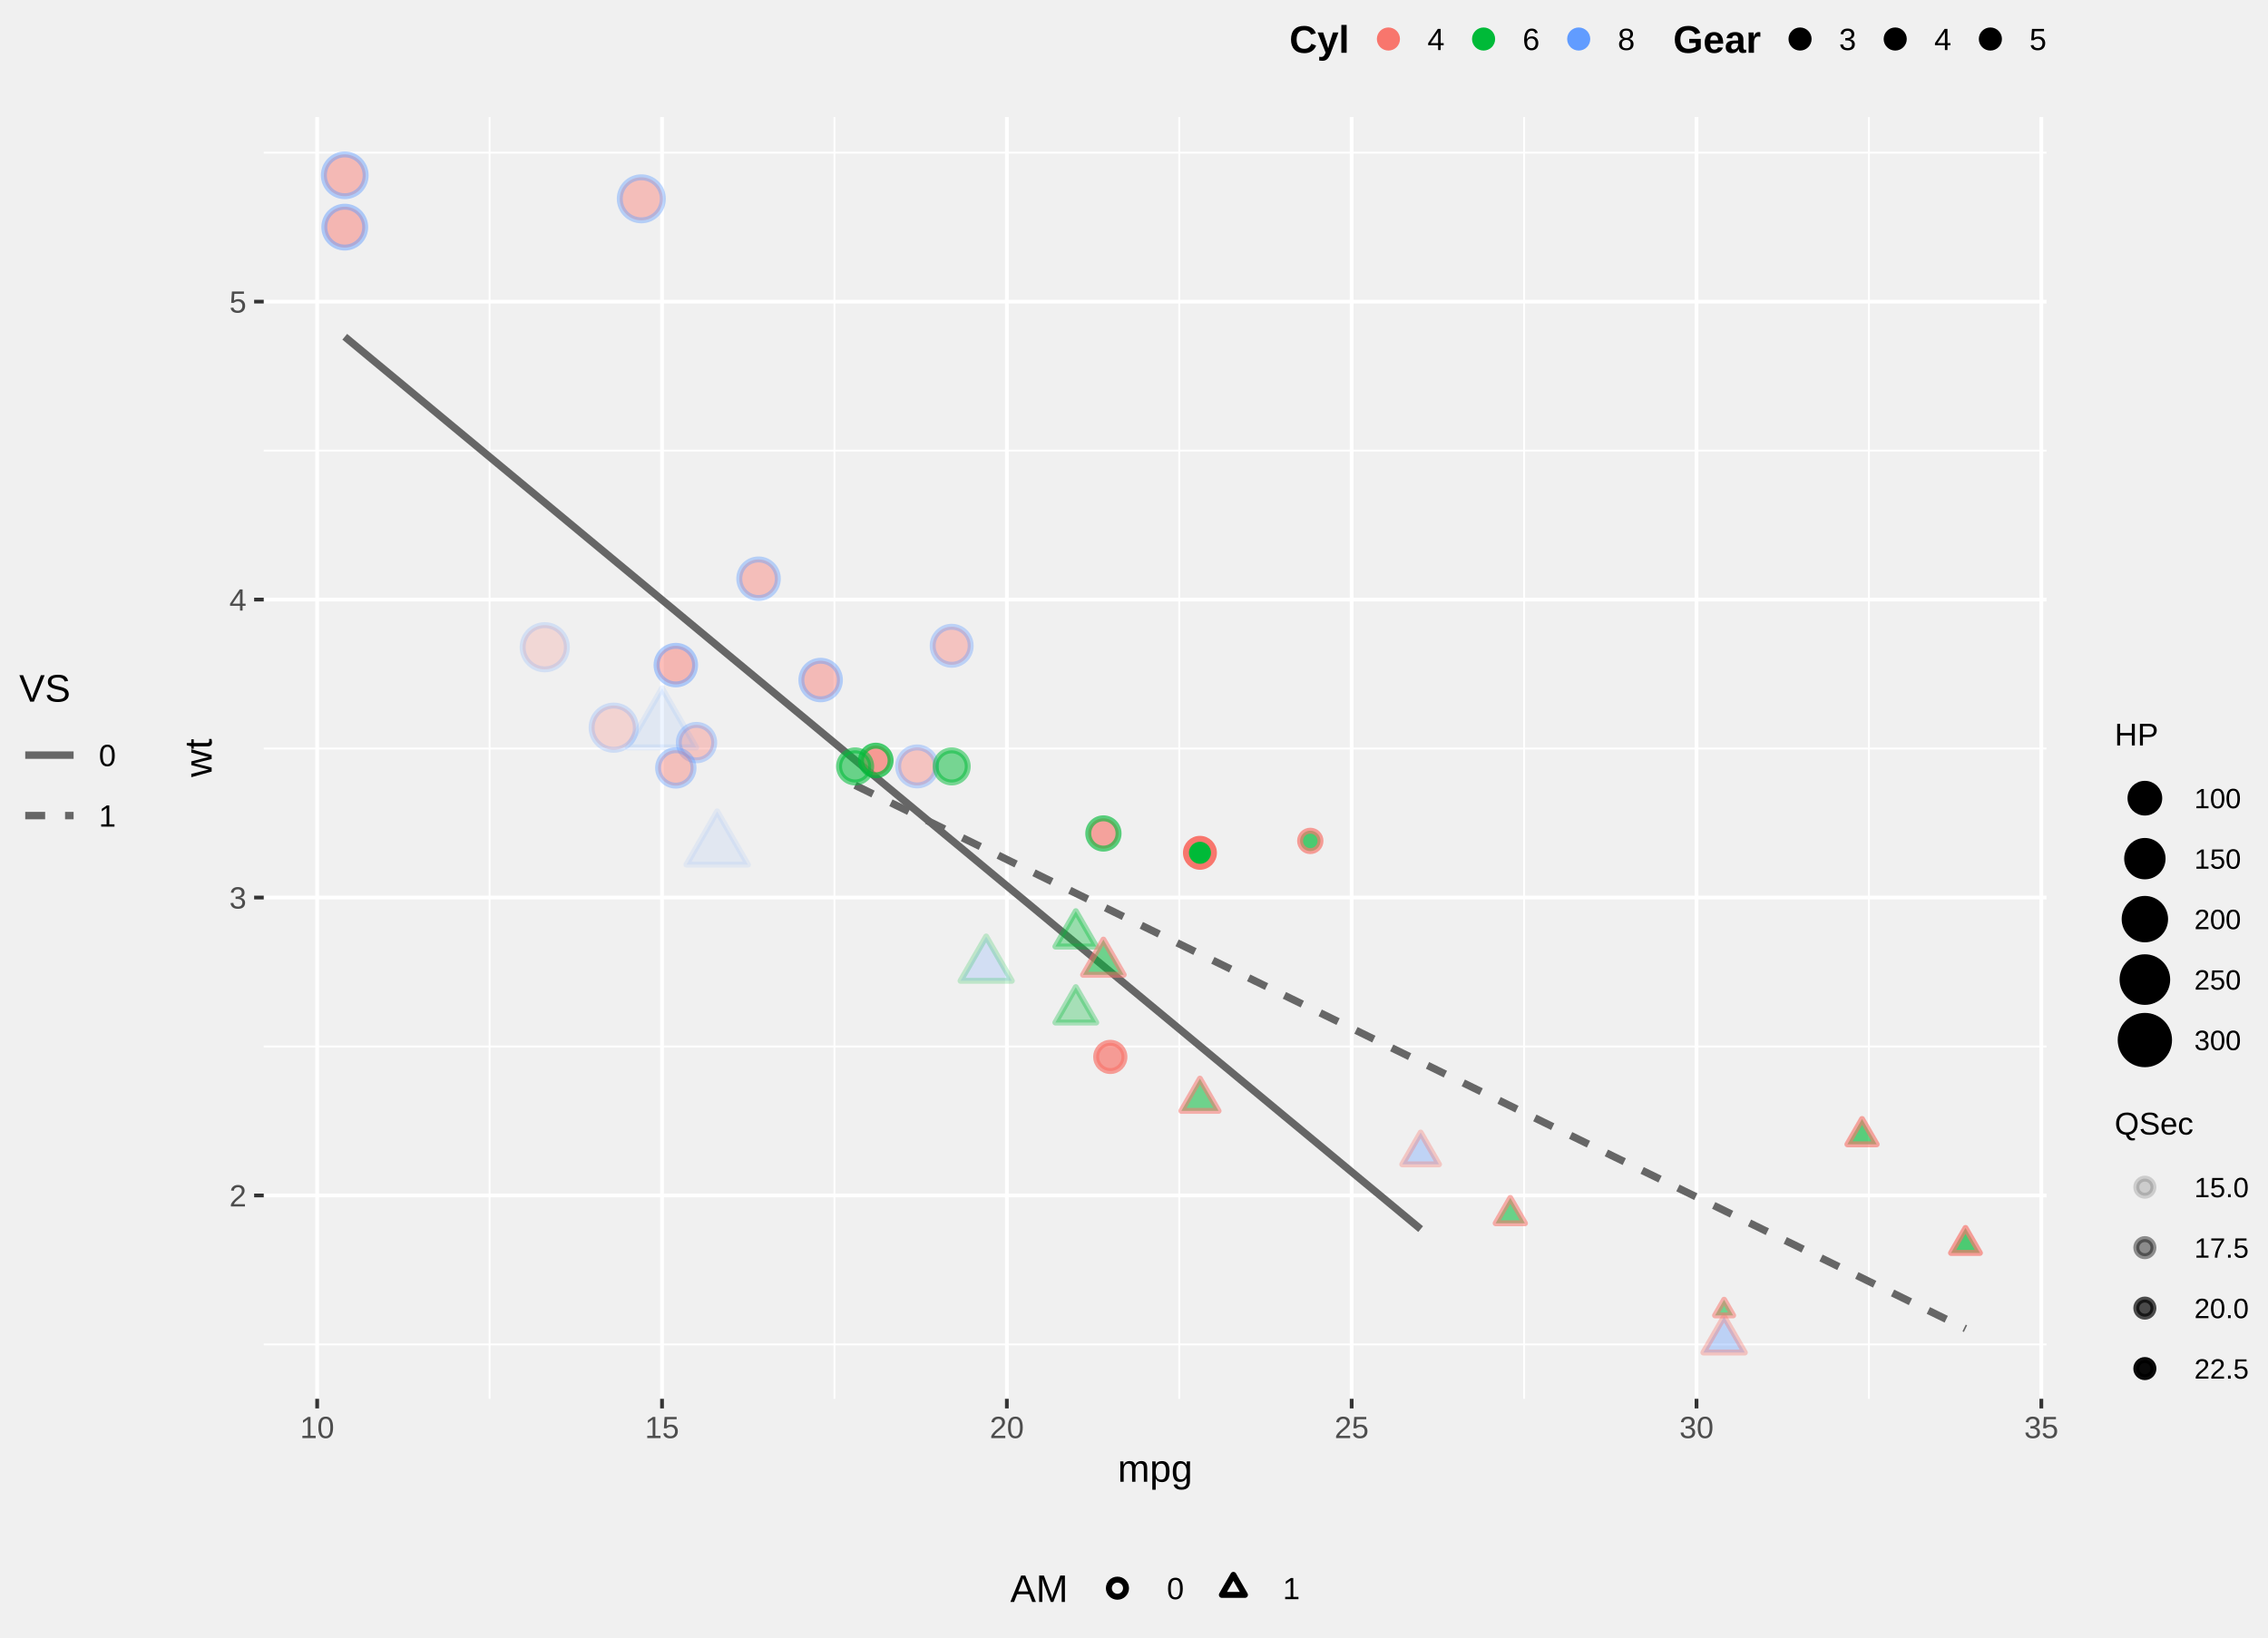
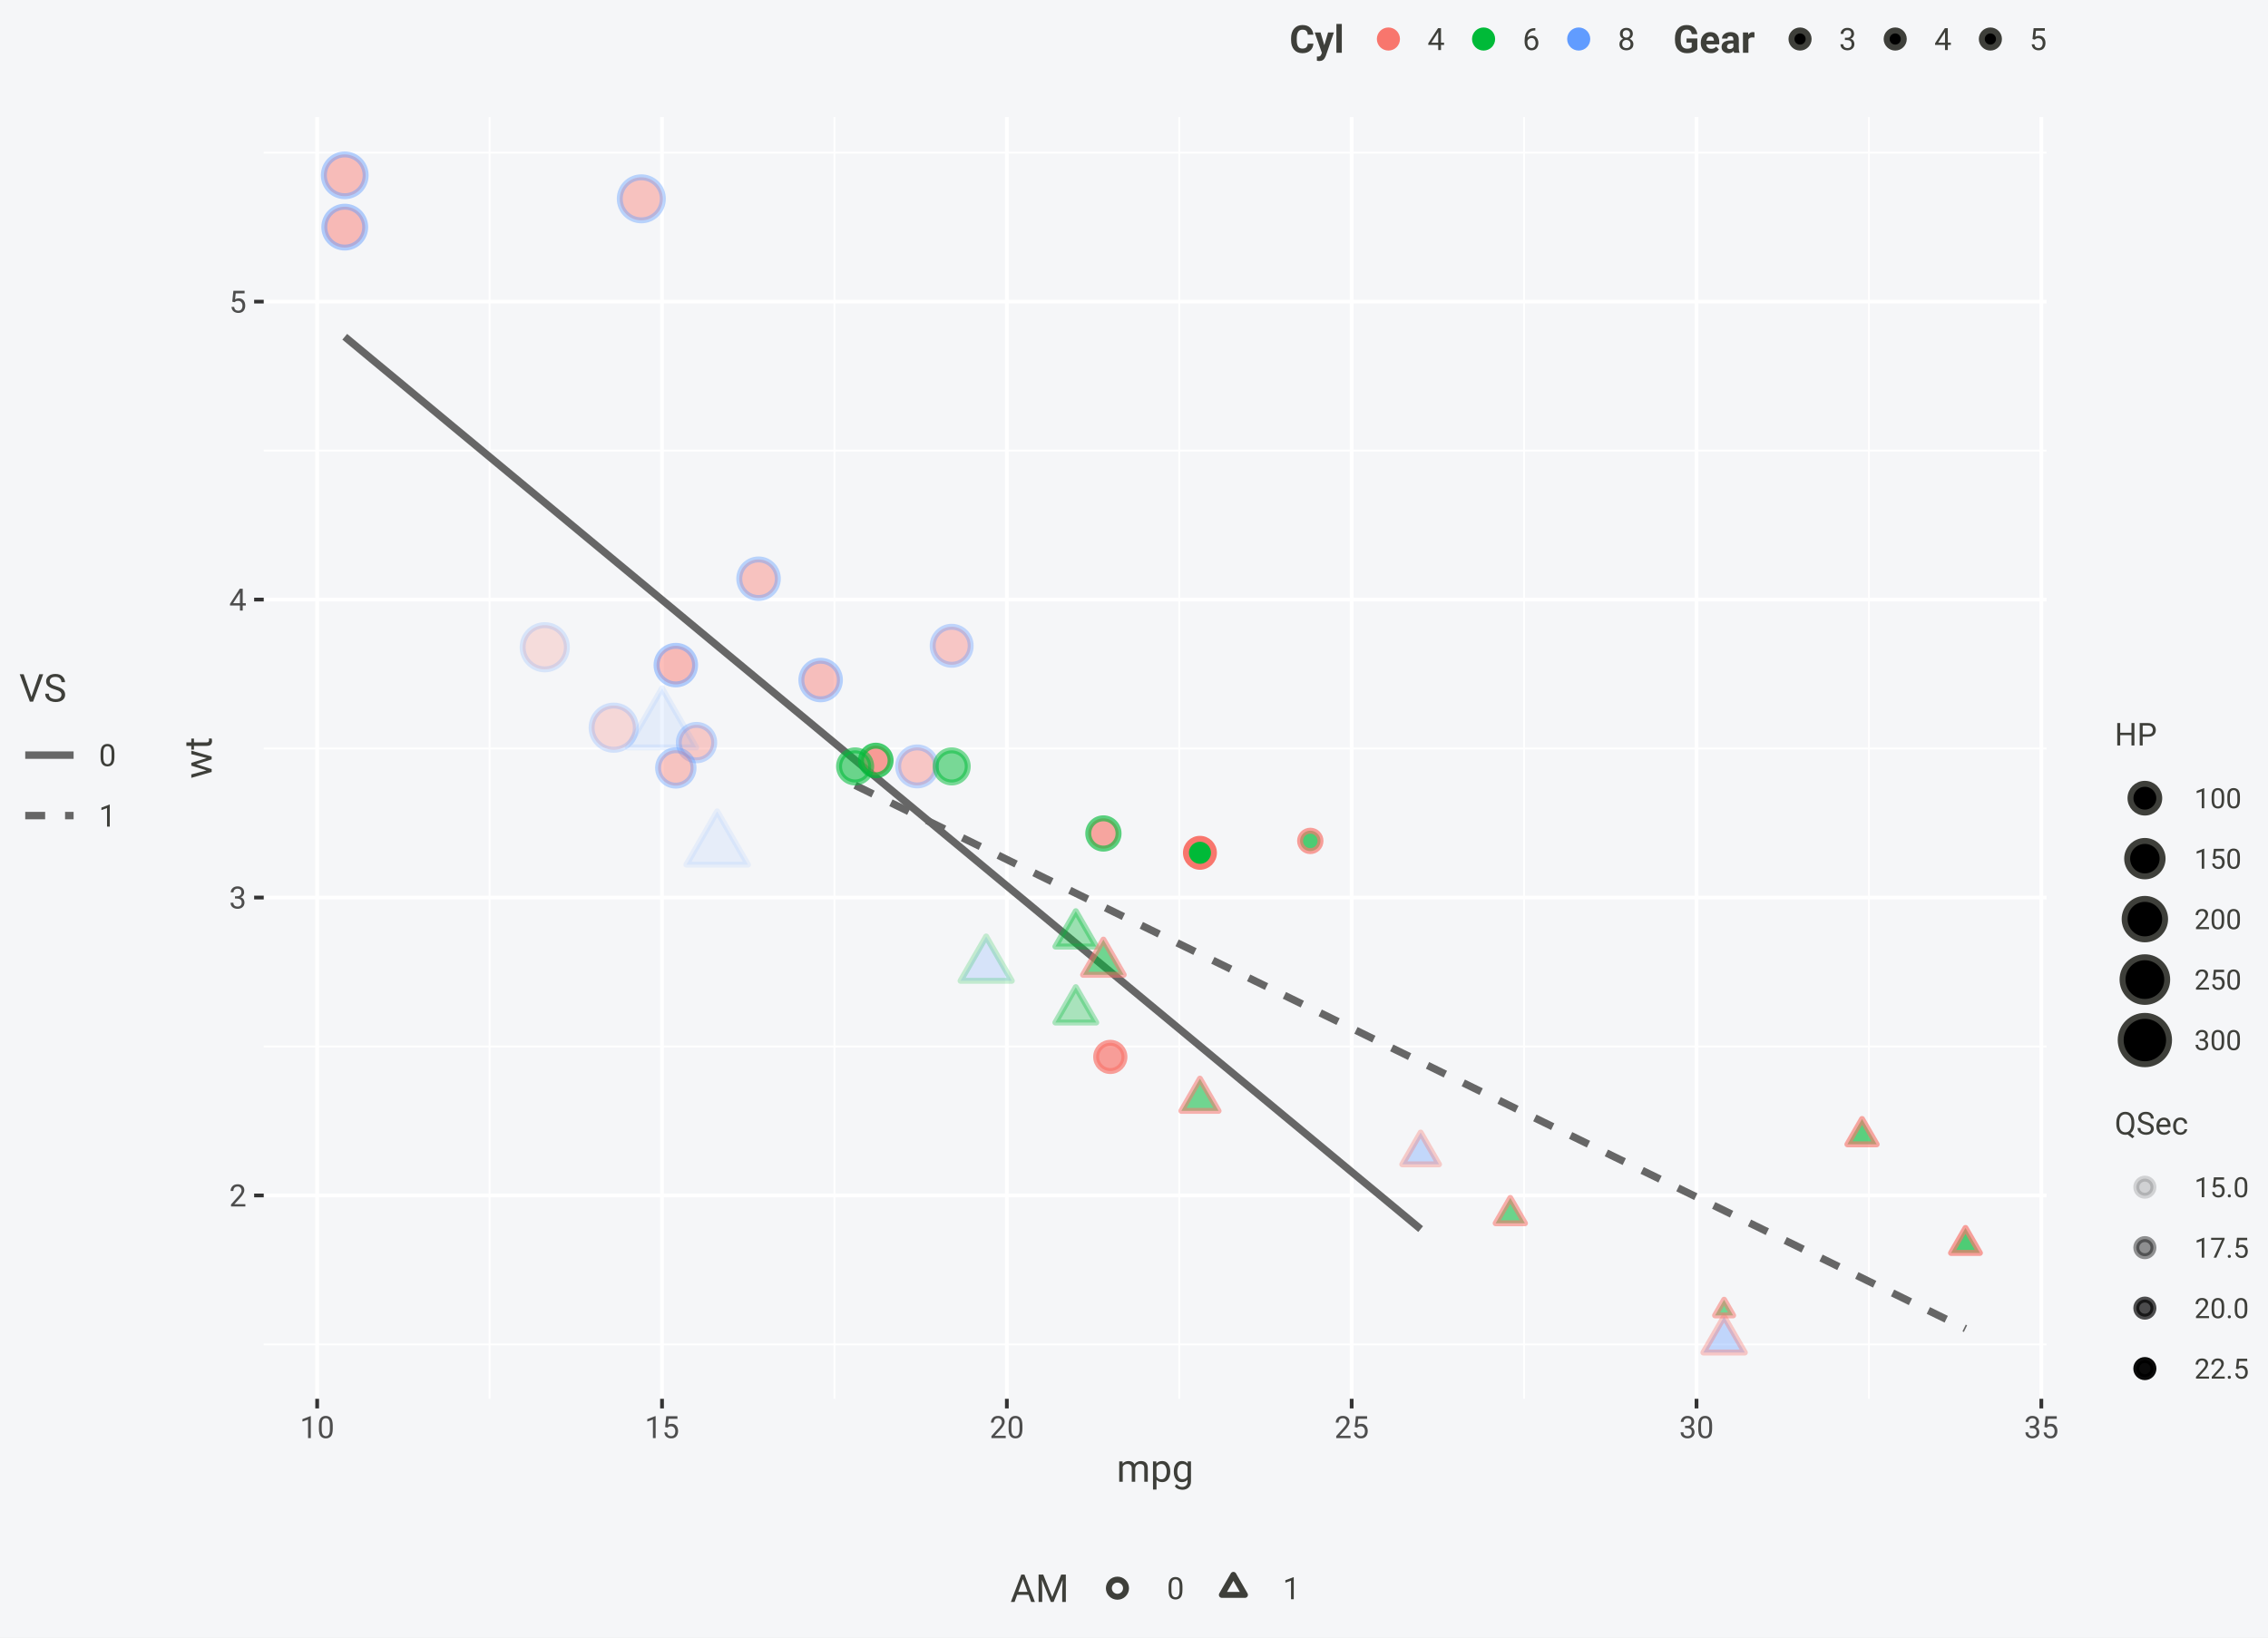
<svg xmlns="http://www.w3.org/2000/svg" width="648.00pt" height="468.00pt" viewBox="0 0 648.00 468.00">
  <g class="svglite">
    <defs>
      <style type="text/css">
-     .svglite line, .svglite polyline, .svglite polygon, .svglite path, .svglite rect, .svglite circle {
+     /* theme-aware-processed */
+     .svglite line, .svglite polyline, .svglite polygon, .svglite path, .svglite circle {
      fill: none;
-       stroke: #000000;
+       stroke: #3E3F3A;
+       stroke-linecap: round;
+       stroke-linejoin: round;
+       stroke-miterlimit: 10.00;
+     }
+     .svglite &gt; g &gt; rect {
+       fill: none;
+       stroke: #3E3F3A;
      stroke-linecap: round;
      stroke-linejoin: round;
      stroke-miterlimit: 10.00;
    }
    .svglite text {
      white-space: pre;
+       fill: #3E3F3A;
    }
    .svglite g.glyphgroup path {
      fill: inherit;
      stroke: none;
    }
  </style>
    </defs>
-     <rect width="100%" height="100%" style="stroke: none; fill: none;" />
+     <rect class="svg-bg" width="100%" height="100%" style="stroke: none; fill: #F5F6F8;" />
    <defs>
      <clipPath id="cpMC4wMHw2NDguMDB8MC4wMHw0NjguMDA=">
        <rect x="0.00" y="0.00" width="648.00" height="468.00" />
      </clipPath>
    </defs>
    <g clip-path="url(#cpMC4wMHw2NDguMDB8MC4wMHw0NjguMDA=)">
      <rect x="0.00" y="-0" width="648.00" height="468.00" style="stroke-width: 1.07; stroke: none;" />
    </g>
    <defs>
      <clipPath id="cpNzUuMzV8NTg0LjcyfDMzLjQ1fDM5OS43Ng==">
        <rect x="75.35" y="33.45" width="509.37" height="366.31" />
      </clipPath>
    </defs>
    <g clip-path="url(#cpNzUuMzV8NTg0LjcyfDMzLjQ1fDM5OS43Ng==)">
      <rect x="75.35" y="33.45" width="509.37" height="366.31" style="stroke-width: 1.07; stroke: none;" />
      <polyline points="75.35,384.22 584.72,384.22 " style="stroke-width: 0.53; stroke: #FFFFFF; stroke-linecap: butt;" />
      <polyline points="75.35,299.07 584.72,299.07 " style="stroke-width: 0.53; stroke: #FFFFFF; stroke-linecap: butt;" />
      <polyline points="75.35,213.92 584.72,213.92 " style="stroke-width: 0.53; stroke: #FFFFFF; stroke-linecap: butt;" />
      <polyline points="75.35,128.77 584.72,128.77 " style="stroke-width: 0.53; stroke: #FFFFFF; stroke-linecap: butt;" />
      <polyline points="75.35,43.63 584.72,43.63 " style="stroke-width: 0.53; stroke: #FFFFFF; stroke-linecap: butt;" />
      <polyline points="139.88,399.76 139.88,33.45 " style="stroke-width: 0.53; stroke: #FFFFFF; stroke-linecap: butt;" />
      <polyline points="238.41,399.76 238.41,33.45 " style="stroke-width: 0.53; stroke: #FFFFFF; stroke-linecap: butt;" />
      <polyline points="336.93,399.76 336.93,33.45 " style="stroke-width: 0.53; stroke: #FFFFFF; stroke-linecap: butt;" />
      <polyline points="435.46,399.76 435.46,33.45 " style="stroke-width: 0.53; stroke: #FFFFFF; stroke-linecap: butt;" />
      <polyline points="533.98,399.76 533.98,33.45 " style="stroke-width: 0.53; stroke: #FFFFFF; stroke-linecap: butt;" />
      <polyline points="75.35,341.64 584.72,341.64 " style="stroke-width: 1.07; stroke: #FFFFFF; stroke-linecap: butt;" />
      <polyline points="75.35,256.50 584.72,256.50 " style="stroke-width: 1.07; stroke: #FFFFFF; stroke-linecap: butt;" />
      <polyline points="75.35,171.35 584.72,171.35 " style="stroke-width: 1.07; stroke: #FFFFFF; stroke-linecap: butt;" />
      <polyline points="75.35,86.20 584.72,86.20 " style="stroke-width: 1.07; stroke: #FFFFFF; stroke-linecap: butt;" />
      <polyline points="90.62,399.76 90.62,33.45 " style="stroke-width: 1.07; stroke: #FFFFFF; stroke-linecap: butt;" />
      <polyline points="189.15,399.76 189.15,33.45 " style="stroke-width: 1.07; stroke: #FFFFFF; stroke-linecap: butt;" />
      <polyline points="287.67,399.76 287.67,33.45 " style="stroke-width: 1.07; stroke: #FFFFFF; stroke-linecap: butt;" />
      <polyline points="386.19,399.76 386.19,33.45 " style="stroke-width: 1.07; stroke: #FFFFFF; stroke-linecap: butt;" />
      <polyline points="484.72,399.76 484.72,33.45 " style="stroke-width: 1.07; stroke: #FFFFFF; stroke-linecap: butt;" />
      <polyline points="583.24,399.76 583.24,33.45 " style="stroke-width: 1.07; stroke: #FFFFFF; stroke-linecap: butt;" />
      <polyline points="98.50,96.24 102.39,99.47 106.28,102.70 110.18,105.93 114.07,109.15 117.96,112.38 121.85,115.61 125.74,118.84 129.63,122.07 133.52,125.29 137.41,128.52 141.30,131.75 145.20,134.98 149.09,138.21 152.98,141.43 156.87,144.66 160.76,147.89 164.65,151.12 168.54,154.35 172.43,157.57 176.32,160.80 180.22,164.03 184.11,167.26 188.00,170.49 191.89,173.71 195.78,176.94 199.67,180.17 203.56,183.40 207.45,186.63 211.34,189.85 215.24,193.08 219.13,196.31 223.02,199.54 226.91,202.77 230.80,205.99 234.69,209.22 238.58,212.45 242.47,215.68 246.36,218.91 250.26,222.14 254.15,225.36 258.04,228.59 261.93,231.82 265.82,235.05 269.71,238.28 273.60,241.50 277.49,244.73 281.38,247.96 285.27,251.19 289.17,254.42 293.06,257.64 296.95,260.87 300.84,264.10 304.73,267.33 308.62,270.56 312.51,273.78 316.40,277.01 320.29,280.24 324.19,283.47 328.08,286.70 331.97,289.92 335.86,293.15 339.75,296.38 343.64,299.61 347.53,302.84 351.42,306.06 355.31,309.29 359.21,312.52 363.10,315.75 366.99,318.98 370.88,322.20 374.77,325.43 378.66,328.66 382.55,331.89 386.44,335.12 390.33,338.34 394.23,341.57 398.12,344.80 402.01,348.03 405.90,351.26 " style="stroke-width: 2.13; stroke: #666666; stroke-linecap: butt;" />
      <polyline points="244.32,224.42 248.33,226.38 252.35,228.35 256.37,230.31 260.38,232.28 264.40,234.25 268.41,236.21 272.43,238.18 276.45,240.14 280.46,242.11 284.48,244.07 288.49,246.04 292.51,248.01 296.52,249.97 300.54,251.94 304.56,253.90 308.57,255.87 312.59,257.83 316.60,259.80 320.62,261.77 324.63,263.73 328.65,265.70 332.67,267.66 336.68,269.63 340.70,271.59 344.71,273.56 348.73,275.53 352.75,277.49 356.76,279.46 360.78,281.42 364.79,283.39 368.81,285.36 372.82,287.32 376.84,289.29 380.86,291.25 384.87,293.22 388.89,295.18 392.90,297.15 396.92,299.12 400.93,301.08 404.95,303.05 408.97,305.01 412.98,306.98 417.00,308.94 421.01,310.91 425.03,312.88 429.05,314.84 433.06,316.81 437.08,318.77 441.09,320.74 445.11,322.70 449.12,324.67 453.14,326.64 457.16,328.60 461.17,330.57 465.19,332.53 469.20,334.50 473.22,336.46 477.24,338.43 481.25,340.40 485.27,342.36 489.28,344.33 493.30,346.29 497.31,348.26 501.33,350.22 505.35,352.19 509.36,354.16 513.38,356.12 517.39,358.09 521.41,360.05 525.42,362.02 529.44,363.98 533.46,365.95 537.47,367.92 541.49,369.88 545.50,371.85 549.52,373.81 553.54,375.78 557.55,377.74 561.57,379.71 " style="stroke-width: 2.13; stroke: #666666; stroke-dasharray: 5.69,5.69; stroke-linecap: butt;" />
      <polygon points="307.37,282.11 313.21,292.22 301.54,292.22 " style="stroke-width: 1.70; stroke: #00BA38; stroke-opacity: 0.31; fill: #00BA38; fill-opacity: 0.31;" />
      <polygon points="307.37,260.40 313.21,270.51 301.54,270.51 " style="stroke-width: 1.70; stroke: #00BA38; stroke-opacity: 0.37; fill: #00BA38; fill-opacity: 0.37;" />
      <polygon points="342.84,308.26 348.16,317.47 337.53,317.47 " style="stroke-width: 1.70; stroke: #F8766D; stroke-opacity: 0.54; fill: #00BA38; fill-opacity: 0.54;" />
      <circle cx="315.26" cy="238.19" r="4.33" style="stroke-width: 1.70; stroke: #00BA38; stroke-opacity: 0.63; fill: #F8766D; fill-opacity: 0.63;" />
      <circle cx="262.05" cy="219.03" r="5.43" style="stroke-width: 1.70; stroke: #619CFF; stroke-opacity: 0.37; fill: #F8766D; fill-opacity: 0.37;" />
      <circle cx="250.23" cy="217.33" r="4.23" style="stroke-width: 1.70; stroke: #00BA38; stroke-opacity: 0.71; fill: #F8766D; fill-opacity: 0.71;" />
      <circle cx="175.35" cy="207.96" r="6.32" style="stroke-width: 1.70; stroke: #619CFF; stroke-opacity: 0.24; fill: #F8766D; fill-opacity: 0.24;" />
      <circle cx="374.37" cy="240.32" r="2.92" style="stroke-width: 1.70; stroke: #F8766D; stroke-opacity: 0.69; fill: #00BA38; fill-opacity: 0.69;" />
      <circle cx="342.84" cy="243.72" r="4.00" style="stroke-width: 1.70; stroke: #F8766D; fill: #00BA38;" />
      <circle cx="271.91" cy="219.03" r="4.59" style="stroke-width: 1.70; stroke: #00BA38; stroke-opacity: 0.51; fill: #00BA38; fill-opacity: 0.51;" />
      <circle cx="244.32" cy="219.03" r="4.59" style="stroke-width: 1.70; stroke: #00BA38; stroke-opacity: 0.57; fill: #00BA38; fill-opacity: 0.57;" />
      <circle cx="216.73" cy="165.39" r="5.51" style="stroke-width: 1.70; stroke: #619CFF; stroke-opacity: 0.41; fill: #F8766D; fill-opacity: 0.41;" />
      <circle cx="234.47" cy="194.34" r="5.51" style="stroke-width: 1.70; stroke: #619CFF; stroke-opacity: 0.43; fill: #F8766D; fill-opacity: 0.43;" />
      <circle cx="193.09" cy="190.08" r="5.51" style="stroke-width: 1.70; stroke: #619CFF; stroke-opacity: 0.47; fill: #F8766D; fill-opacity: 0.47;" />
      <circle cx="98.50" cy="64.91" r="5.84" style="stroke-width: 1.70; stroke: #619CFF; stroke-opacity: 0.47; fill: #F8766D; fill-opacity: 0.47;" />
      <circle cx="98.50" cy="50.10" r="5.97" style="stroke-width: 1.70; stroke: #619CFF; stroke-opacity: 0.45; fill: #F8766D; fill-opacity: 0.45;" />
      <circle cx="183.23" cy="56.82" r="6.15" style="stroke-width: 1.70; stroke: #619CFF; stroke-opacity: 0.41; fill: #F8766D; fill-opacity: 0.41;" />
      <polygon points="532.01,319.79 536.19,327.03 527.83,327.03 " style="stroke-width: 1.70; stroke: #F8766D; stroke-opacity: 0.63; fill: #00BA38; fill-opacity: 0.63;" />
      <polygon points="492.60,371.44 495.18,375.92 490.02,375.92 " style="stroke-width: 1.70; stroke: #F8766D; stroke-opacity: 0.53; fill: #00BA38; fill-opacity: 0.53;" />
      <polygon points="561.57,350.93 565.69,358.07 557.44,358.07 " style="stroke-width: 1.70; stroke: #F8766D; stroke-opacity: 0.68; fill: #00BA38; fill-opacity: 0.68;" />
      <circle cx="317.23" cy="302.05" r="4.04" style="stroke-width: 1.70; stroke: #F8766D; stroke-opacity: 0.69; fill: #F8766D; fill-opacity: 0.69;" />
      <circle cx="199.00" cy="212.22" r="5.06" style="stroke-width: 1.70; stroke: #619CFF; stroke-opacity: 0.35; fill: #F8766D; fill-opacity: 0.35;" />
      <circle cx="193.09" cy="219.46" r="5.06" style="stroke-width: 1.70; stroke: #619CFF; stroke-opacity: 0.40; fill: #F8766D; fill-opacity: 0.40;" />
      <circle cx="155.65" cy="184.97" r="6.32" style="stroke-width: 1.70; stroke: #619CFF; stroke-opacity: 0.20; fill: #F8766D; fill-opacity: 0.20;" />
      <circle cx="271.91" cy="184.55" r="5.43" style="stroke-width: 1.70; stroke: #619CFF; stroke-opacity: 0.37; fill: #F8766D; fill-opacity: 0.37;" />
      <polygon points="431.51,342.35 435.70,349.59 427.33,349.59 " style="stroke-width: 1.70; stroke: #F8766D; stroke-opacity: 0.57; fill: #00BA38; fill-opacity: 0.57;" />
      <polygon points="405.90,323.66 411.15,332.75 400.65,332.75 " style="stroke-width: 1.70; stroke: #F8766D; stroke-opacity: 0.34; fill: #619CFF; fill-opacity: 0.34;" />
      <polygon points="492.60,376.28 498.52,386.53 486.68,386.53 " style="stroke-width: 1.70; stroke: #F8766D; stroke-opacity: 0.36; fill: #619CFF; fill-opacity: 0.36;" />
      <polygon points="204.91,231.86 213.71,247.10 196.11,247.10 " style="stroke-width: 1.70; stroke: #619CFF; stroke-opacity: 0.10; fill: #619CFF; fill-opacity: 0.10;" />
      <polygon points="281.76,267.63 289.08,280.30 274.44,280.30 " style="stroke-width: 1.70; stroke: #00BA38; stroke-opacity: 0.21; fill: #619CFF; fill-opacity: 0.21;" />
      <polygon points="189.15,196.68 198.91,213.60 179.38,213.60 " style="stroke-width: 1.70; stroke: #619CFF; stroke-opacity: 0.11; fill: #619CFF; fill-opacity: 0.11;" />
      <polygon points="315.26,268.52 321.06,278.58 309.45,278.58 " style="stroke-width: 1.70; stroke: #F8766D; stroke-opacity: 0.54; fill: #00BA38; fill-opacity: 0.54;" />
    </g>
    <g clip-path="url(#cpMC4wMHw2NDguMDB8MC4wMHw0NjguMDA=)">
-       <text x="70.42" y="344.79" text-anchor="end" style="font-size: 8.80px;fill: #4D4D4D; font-family: &quot;Arial&quot;;" textLength="4.89px" lengthAdjust="spacingAndGlyphs">2</text>
-       <text x="70.42" y="259.65" text-anchor="end" style="font-size: 8.80px;fill: #4D4D4D; font-family: &quot;Arial&quot;;" textLength="4.89px" lengthAdjust="spacingAndGlyphs">3</text>
-       <text x="70.42" y="174.50" text-anchor="end" style="font-size: 8.80px;fill: #4D4D4D; font-family: &quot;Arial&quot;;" textLength="4.89px" lengthAdjust="spacingAndGlyphs">4</text>
-       <text x="70.42" y="89.35" text-anchor="end" style="font-size: 8.80px;fill: #4D4D4D; font-family: &quot;Arial&quot;;" textLength="4.89px" lengthAdjust="spacingAndGlyphs">5</text>
+       <text x="70.42" y="344.79" text-anchor="end" style="font-size: 8.80px;fill: #4D4D4D; font-family: &quot;Roboto&quot;, -apple-system, BlinkMacSystemFont, &quot;Segoe UI&quot;, system-ui, sans-serif;" textLength="4.89px" lengthAdjust="spacingAndGlyphs">2</text>
+       <text x="70.42" y="259.65" text-anchor="end" style="font-size: 8.80px;fill: #4D4D4D; font-family: &quot;Roboto&quot;, -apple-system, BlinkMacSystemFont, &quot;Segoe UI&quot;, system-ui, sans-serif;" textLength="4.89px" lengthAdjust="spacingAndGlyphs">3</text>
+       <text x="70.42" y="174.50" text-anchor="end" style="font-size: 8.80px;fill: #4D4D4D; font-family: &quot;Roboto&quot;, -apple-system, BlinkMacSystemFont, &quot;Segoe UI&quot;, system-ui, sans-serif;" textLength="4.89px" lengthAdjust="spacingAndGlyphs">4</text>
+       <text x="70.42" y="89.35" text-anchor="end" style="font-size: 8.80px;fill: #4D4D4D; font-family: &quot;Roboto&quot;, -apple-system, BlinkMacSystemFont, &quot;Segoe UI&quot;, system-ui, sans-serif;" textLength="4.89px" lengthAdjust="spacingAndGlyphs">5</text>
      <polyline points="72.61,341.64 75.35,341.64 " style="stroke-width: 1.07; stroke: #333333; stroke-linecap: butt;" />
      <polyline points="72.61,256.50 75.35,256.50 " style="stroke-width: 1.07; stroke: #333333; stroke-linecap: butt;" />
      <polyline points="72.61,171.35 75.35,171.35 " style="stroke-width: 1.07; stroke: #333333; stroke-linecap: butt;" />
      <polyline points="72.61,86.20 75.35,86.20 " style="stroke-width: 1.07; stroke: #333333; stroke-linecap: butt;" />
      <polyline points="90.62,402.50 90.62,399.76 " style="stroke-width: 1.07; stroke: #333333; stroke-linecap: butt;" />
      <polyline points="189.15,402.50 189.15,399.76 " style="stroke-width: 1.07; stroke: #333333; stroke-linecap: butt;" />
      <polyline points="287.67,402.50 287.67,399.76 " style="stroke-width: 1.07; stroke: #333333; stroke-linecap: butt;" />
      <polyline points="386.19,402.50 386.19,399.76 " style="stroke-width: 1.07; stroke: #333333; stroke-linecap: butt;" />
      <polyline points="484.72,402.50 484.72,399.76 " style="stroke-width: 1.07; stroke: #333333; stroke-linecap: butt;" />
      <polyline points="583.24,402.50 583.24,399.76 " style="stroke-width: 1.07; stroke: #333333; stroke-linecap: butt;" />
-       <text x="90.62" y="410.99" text-anchor="middle" style="font-size: 8.80px;fill: #4D4D4D; font-family: &quot;Arial&quot;;" textLength="9.78px" lengthAdjust="spacingAndGlyphs">10</text>
-       <text x="189.15" y="410.99" text-anchor="middle" style="font-size: 8.80px;fill: #4D4D4D; font-family: &quot;Arial&quot;;" textLength="9.78px" lengthAdjust="spacingAndGlyphs">15</text>
-       <text x="287.67" y="410.99" text-anchor="middle" style="font-size: 8.80px;fill: #4D4D4D; font-family: &quot;Arial&quot;;" textLength="9.78px" lengthAdjust="spacingAndGlyphs">20</text>
-       <text x="386.19" y="410.99" text-anchor="middle" style="font-size: 8.80px;fill: #4D4D4D; font-family: &quot;Arial&quot;;" textLength="9.78px" lengthAdjust="spacingAndGlyphs">25</text>
-       <text x="484.72" y="410.99" text-anchor="middle" style="font-size: 8.80px;fill: #4D4D4D; font-family: &quot;Arial&quot;;" textLength="9.78px" lengthAdjust="spacingAndGlyphs">30</text>
-       <text x="583.24" y="410.99" text-anchor="middle" style="font-size: 8.80px;fill: #4D4D4D; font-family: &quot;Arial&quot;;" textLength="9.78px" lengthAdjust="spacingAndGlyphs">35</text>
-       <text x="330.03" y="423.46" text-anchor="middle" style="font-size: 11.00px; font-family: &quot;Arial&quot;;" textLength="21.41px" lengthAdjust="spacingAndGlyphs">mpg</text>
-       <text transform="translate(60.47,216.60) rotate(-90)" text-anchor="middle" style="font-size: 11.00px; font-family: &quot;Arial&quot;;" textLength="11.00px" lengthAdjust="spacingAndGlyphs">wt</text>
+       <text x="90.62" y="410.99" text-anchor="middle" style="font-size: 8.80px;fill: #4D4D4D; font-family: &quot;Roboto&quot;, -apple-system, BlinkMacSystemFont, &quot;Segoe UI&quot;, system-ui, sans-serif;" textLength="9.78px" lengthAdjust="spacingAndGlyphs">10</text>
+       <text x="189.15" y="410.99" text-anchor="middle" style="font-size: 8.80px;fill: #4D4D4D; font-family: &quot;Roboto&quot;, -apple-system, BlinkMacSystemFont, &quot;Segoe UI&quot;, system-ui, sans-serif;" textLength="9.78px" lengthAdjust="spacingAndGlyphs">15</text>
+       <text x="287.67" y="410.99" text-anchor="middle" style="font-size: 8.80px;fill: #4D4D4D; font-family: &quot;Roboto&quot;, -apple-system, BlinkMacSystemFont, &quot;Segoe UI&quot;, system-ui, sans-serif;" textLength="9.78px" lengthAdjust="spacingAndGlyphs">20</text>
+       <text x="386.19" y="410.99" text-anchor="middle" style="font-size: 8.80px;fill: #4D4D4D; font-family: &quot;Roboto&quot;, -apple-system, BlinkMacSystemFont, &quot;Segoe UI&quot;, system-ui, sans-serif;" textLength="9.78px" lengthAdjust="spacingAndGlyphs">25</text>
+       <text x="484.72" y="410.99" text-anchor="middle" style="font-size: 8.80px;fill: #4D4D4D; font-family: &quot;Roboto&quot;, -apple-system, BlinkMacSystemFont, &quot;Segoe UI&quot;, system-ui, sans-serif;" textLength="9.78px" lengthAdjust="spacingAndGlyphs">30</text>
+       <text x="583.24" y="410.99" text-anchor="middle" style="font-size: 8.80px;fill: #4D4D4D; font-family: &quot;Roboto&quot;, -apple-system, BlinkMacSystemFont, &quot;Segoe UI&quot;, system-ui, sans-serif;" textLength="9.78px" lengthAdjust="spacingAndGlyphs">35</text>
+       <text x="330.03" y="423.46" text-anchor="middle" style="font-size: 11.00px; font-family: &quot;Roboto&quot;, -apple-system, BlinkMacSystemFont, &quot;Segoe UI&quot;, system-ui, sans-serif;" textLength="21.41px" lengthAdjust="spacingAndGlyphs">mpg</text>
+       <text transform="translate(60.47,216.60) rotate(-90)" text-anchor="middle" style="font-size: 11.00px; font-family: &quot;Roboto&quot;, -apple-system, BlinkMacSystemFont, &quot;Segoe UI&quot;, system-ui, sans-serif;" textLength="11.00px" lengthAdjust="spacingAndGlyphs">wt</text>
      <rect x="595.68" y="205.66" width="46.84" height="194.10" style="stroke-width: 0.75; stroke: none;" />
      <rect x="595.68" y="205.66" width="44.62" height="100.21" style="stroke-width: 1.07; stroke: none;" />
-       <text x="604.18" y="213.05" style="font-size: 9.00px; font-family: &quot;Arial&quot;;" textLength="12.50px" lengthAdjust="spacingAndGlyphs">HP</text>
+       <text x="604.18" y="213.05" style="font-size: 9.00px; font-family: &quot;Roboto&quot;, -apple-system, BlinkMacSystemFont, &quot;Segoe UI&quot;, system-ui, sans-serif;" textLength="12.50px" lengthAdjust="spacingAndGlyphs">HP</text>
      <rect x="604.18" y="219.47" width="17.28" height="17.28" style="stroke-width: 1.07; stroke: none;" />
      <circle cx="612.82" cy="228.11" r="4.11" style="stroke-width: 1.70; fill: #000000;" />
      <rect x="604.18" y="236.75" width="17.28" height="17.28" style="stroke-width: 1.07; stroke: none;" />
      <circle cx="612.82" cy="245.39" r="5.06" style="stroke-width: 1.70; fill: #000000;" />
      <rect x="604.18" y="254.03" width="17.28" height="17.28" style="stroke-width: 1.07; stroke: none;" />
      <circle cx="612.82" cy="262.67" r="5.78" style="stroke-width: 1.70; fill: #000000;" />
      <rect x="604.18" y="271.31" width="17.28" height="17.28" style="stroke-width: 1.07; stroke: none;" />
      <circle cx="612.82" cy="279.95" r="6.38" style="stroke-width: 1.70; fill: #000000;" />
      <rect x="604.18" y="288.59" width="17.28" height="17.28" style="stroke-width: 1.07; stroke: none;" />
      <circle cx="612.82" cy="297.23" r="6.91" style="stroke-width: 1.70; fill: #000000;" />
-       <text x="626.94" y="230.98" style="font-size: 8.00px; font-family: &quot;Arial&quot;;" textLength="13.36px" lengthAdjust="spacingAndGlyphs">100</text>
-       <text x="626.94" y="248.26" style="font-size: 8.00px; font-family: &quot;Arial&quot;;" textLength="13.36px" lengthAdjust="spacingAndGlyphs">150</text>
-       <text x="626.94" y="265.54" style="font-size: 8.00px; font-family: &quot;Arial&quot;;" textLength="13.36px" lengthAdjust="spacingAndGlyphs">200</text>
-       <text x="626.94" y="282.82" style="font-size: 8.00px; font-family: &quot;Arial&quot;;" textLength="13.36px" lengthAdjust="spacingAndGlyphs">250</text>
-       <text x="626.94" y="300.10" style="font-size: 8.00px; font-family: &quot;Arial&quot;;" textLength="13.36px" lengthAdjust="spacingAndGlyphs">300</text>
+       <text x="626.94" y="230.98" style="font-size: 8.00px; font-family: &quot;Roboto&quot;, -apple-system, BlinkMacSystemFont, &quot;Segoe UI&quot;, system-ui, sans-serif;" textLength="13.36px" lengthAdjust="spacingAndGlyphs">100</text>
+       <text x="626.94" y="248.26" style="font-size: 8.00px; font-family: &quot;Roboto&quot;, -apple-system, BlinkMacSystemFont, &quot;Segoe UI&quot;, system-ui, sans-serif;" textLength="13.36px" lengthAdjust="spacingAndGlyphs">150</text>
+       <text x="626.94" y="265.54" style="font-size: 8.00px; font-family: &quot;Roboto&quot;, -apple-system, BlinkMacSystemFont, &quot;Segoe UI&quot;, system-ui, sans-serif;" textLength="13.36px" lengthAdjust="spacingAndGlyphs">200</text>
+       <text x="626.94" y="282.82" style="font-size: 8.00px; font-family: &quot;Roboto&quot;, -apple-system, BlinkMacSystemFont, &quot;Segoe UI&quot;, system-ui, sans-serif;" textLength="13.36px" lengthAdjust="spacingAndGlyphs">250</text>
+       <text x="626.94" y="300.10" style="font-size: 8.00px; font-family: &quot;Roboto&quot;, -apple-system, BlinkMacSystemFont, &quot;Segoe UI&quot;, system-ui, sans-serif;" textLength="13.36px" lengthAdjust="spacingAndGlyphs">300</text>
      <rect x="595.68" y="316.83" width="46.84" height="82.93" style="stroke-width: 1.07; stroke: none;" />
-       <text x="604.18" y="324.22" style="font-size: 9.00px; font-family: &quot;Arial&quot;;" textLength="22.50px" lengthAdjust="spacingAndGlyphs">QSec</text>
+       <text x="604.18" y="324.22" style="font-size: 9.00px; font-family: &quot;Roboto&quot;, -apple-system, BlinkMacSystemFont, &quot;Segoe UI&quot;, system-ui, sans-serif;" textLength="22.50px" lengthAdjust="spacingAndGlyphs">QSec</text>
      <rect x="604.18" y="330.64" width="17.28" height="17.28" style="stroke-width: 1.07; stroke: none;" />
      <circle cx="612.82" cy="339.28" r="2.45" style="stroke-width: 1.70; stroke: #000000; stroke-opacity: 0.15; fill: #000000; fill-opacity: 0.15;" />
      <rect x="604.18" y="347.92" width="17.28" height="17.28" style="stroke-width: 1.07; stroke: none;" />
      <circle cx="612.82" cy="356.56" r="2.45" style="stroke-width: 1.70; stroke: #000000; stroke-opacity: 0.42; fill: #000000; fill-opacity: 0.42;" />
      <rect x="604.18" y="365.20" width="17.28" height="17.28" style="stroke-width: 1.07; stroke: none;" />
      <circle cx="612.82" cy="373.84" r="2.45" style="stroke-width: 1.70; stroke: #000000; stroke-opacity: 0.69; fill: #000000; fill-opacity: 0.69;" />
      <rect x="604.18" y="382.48" width="17.28" height="17.28" style="stroke-width: 1.07; stroke: none;" />
      <circle cx="612.82" cy="391.12" r="2.45" style="stroke-width: 1.70; stroke: #000000; stroke-opacity: 0.96; fill: #000000; fill-opacity: 0.96;" />
-       <text x="626.94" y="342.15" style="font-size: 8.00px; font-family: &quot;Arial&quot;;" textLength="15.58px" lengthAdjust="spacingAndGlyphs">15.0</text>
-       <text x="626.94" y="359.43" style="font-size: 8.00px; font-family: &quot;Arial&quot;;" textLength="15.58px" lengthAdjust="spacingAndGlyphs">17.5</text>
-       <text x="626.94" y="376.71" style="font-size: 8.00px; font-family: &quot;Arial&quot;;" textLength="15.58px" lengthAdjust="spacingAndGlyphs">20.0</text>
-       <text x="626.94" y="393.99" style="font-size: 8.00px; font-family: &quot;Arial&quot;;" textLength="15.58px" lengthAdjust="spacingAndGlyphs">22.5</text>
+       <text x="626.94" y="342.15" style="font-size: 8.00px; font-family: &quot;Roboto&quot;, -apple-system, BlinkMacSystemFont, &quot;Segoe UI&quot;, system-ui, sans-serif;" textLength="15.58px" lengthAdjust="spacingAndGlyphs">15.0</text>
+       <text x="626.94" y="359.43" style="font-size: 8.00px; font-family: &quot;Roboto&quot;, -apple-system, BlinkMacSystemFont, &quot;Segoe UI&quot;, system-ui, sans-serif;" textLength="15.58px" lengthAdjust="spacingAndGlyphs">17.5</text>
+       <text x="626.94" y="376.71" style="font-size: 8.00px; font-family: &quot;Roboto&quot;, -apple-system, BlinkMacSystemFont, &quot;Segoe UI&quot;, system-ui, sans-serif;" textLength="15.58px" lengthAdjust="spacingAndGlyphs">20.0</text>
+       <text x="626.94" y="393.99" style="font-size: 8.00px; font-family: &quot;Roboto&quot;, -apple-system, BlinkMacSystemFont, &quot;Segoe UI&quot;, system-ui, sans-serif;" textLength="15.58px" lengthAdjust="spacingAndGlyphs">22.5</text>
      <rect x="5.48" y="191.49" width="36.15" height="50.23" style="stroke-width: 0.75; stroke: none;" />
      <rect x="5.48" y="191.49" width="36.15" height="50.23" style="stroke-width: 1.07; stroke: none;" />
-       <text x="5.48" y="200.52" style="font-size: 11.00px; font-family: &quot;Arial&quot;;" textLength="14.69px" lengthAdjust="spacingAndGlyphs">VS</text>
+       <text x="5.48" y="200.52" style="font-size: 11.00px; font-family: &quot;Roboto&quot;, -apple-system, BlinkMacSystemFont, &quot;Segoe UI&quot;, system-ui, sans-serif;" textLength="14.69px" lengthAdjust="spacingAndGlyphs">VS</text>
      <rect x="5.48" y="207.16" width="17.28" height="17.28" style="stroke-width: 1.07; stroke: none;" />
      <line x1="7.21" y1="215.80" x2="21.03" y2="215.80" style="stroke-width: 2.13; stroke: #666666; stroke-linecap: butt;" />
      <rect x="5.48" y="224.44" width="17.28" height="17.28" style="stroke-width: 1.07; stroke: none;" />
      <line x1="7.21" y1="233.08" x2="21.03" y2="233.08" style="stroke-width: 2.13; stroke: #666666; stroke-dasharray: 5.69,5.69; stroke-linecap: butt;" />
-       <text x="28.24" y="218.95" style="font-size: 8.80px; font-family: &quot;Arial&quot;;" textLength="4.89px" lengthAdjust="spacingAndGlyphs">0</text>
-       <text x="28.24" y="236.23" style="font-size: 8.80px; font-family: &quot;Arial&quot;;" textLength="4.89px" lengthAdjust="spacingAndGlyphs">1</text>
+       <text x="28.24" y="218.95" style="font-size: 8.80px; font-family: &quot;Roboto&quot;, -apple-system, BlinkMacSystemFont, &quot;Segoe UI&quot;, system-ui, sans-serif;" textLength="4.89px" lengthAdjust="spacingAndGlyphs">0</text>
+       <text x="28.24" y="236.23" style="font-size: 8.80px; font-family: &quot;Roboto&quot;, -apple-system, BlinkMacSystemFont, &quot;Segoe UI&quot;, system-ui, sans-serif;" textLength="4.89px" lengthAdjust="spacingAndGlyphs">1</text>
      <rect x="288.66" y="436.74" width="82.76" height="25.78" style="stroke-width: 0.75; stroke: none;" />
      <rect x="288.66" y="436.74" width="82.76" height="25.78" style="stroke-width: 1.07; stroke: none;" />
-       <text x="288.66" y="457.82" style="font-size: 11.00px; font-family: &quot;Arial&quot;;" textLength="16.50px" lengthAdjust="spacingAndGlyphs">AM</text>
+       <text x="288.66" y="457.82" style="font-size: 11.00px; font-family: &quot;Roboto&quot;, -apple-system, BlinkMacSystemFont, &quot;Segoe UI&quot;, system-ui, sans-serif;" textLength="16.50px" lengthAdjust="spacingAndGlyphs">AM</text>
      <rect x="310.63" y="445.24" width="17.28" height="17.28" style="stroke-width: 1.07; stroke: none;" />
      <circle cx="319.27" cy="453.88" r="2.45" style="stroke-width: 1.70;" />
      <rect x="343.76" y="445.24" width="17.28" height="17.28" style="stroke-width: 1.07; stroke: none;" />
      <polygon points="352.40,450.07 355.70,455.79 349.10,455.79 " style="stroke-width: 1.70;" />
-       <text x="333.39" y="457.03" style="font-size: 8.80px; font-family: &quot;Arial&quot;;" textLength="4.89px" lengthAdjust="spacingAndGlyphs">0</text>
-       <text x="366.52" y="457.03" style="font-size: 8.80px; font-family: &quot;Arial&quot;;" textLength="4.89px" lengthAdjust="spacingAndGlyphs">1</text>
+       <text x="333.39" y="457.03" style="font-size: 8.80px; font-family: &quot;Roboto&quot;, -apple-system, BlinkMacSystemFont, &quot;Segoe UI&quot;, system-ui, sans-serif;" textLength="4.89px" lengthAdjust="spacingAndGlyphs">0</text>
+       <text x="366.52" y="457.03" style="font-size: 8.80px; font-family: &quot;Roboto&quot;, -apple-system, BlinkMacSystemFont, &quot;Segoe UI&quot;, system-ui, sans-serif;" textLength="4.89px" lengthAdjust="spacingAndGlyphs">1</text>
      <rect x="368.41" y="5.48" width="216.31" height="17.01" style="stroke-width: 0.75; stroke: none;" />
      <rect x="368.41" y="5.48" width="98.69" height="17.01" style="stroke-width: 1.07; stroke: none;" />
-       <text x="368.41" y="15.09" style="font-size: 11.00px; font-weight: bold; font-family: &quot;Arial&quot;;" textLength="17.12px" lengthAdjust="spacingAndGlyphs">Cyl</text>
+       <text x="368.41" y="15.09" style="font-size: 11.00px; font-weight: bold; font-family: &quot;Roboto&quot;, -apple-system, BlinkMacSystemFont, &quot;Segoe UI&quot;, system-ui, sans-serif;" textLength="17.12px" lengthAdjust="spacingAndGlyphs">Cyl</text>
      <rect x="391.02" y="5.48" width="11.34" height="11.34" style="stroke-width: 1.07; stroke: none;" />
      <circle cx="396.69" cy="11.15" r="2.45" style="stroke-width: 1.70; stroke: #F8766D; fill: #F8766D;" />
      <rect x="418.21" y="5.48" width="11.34" height="11.34" style="stroke-width: 1.07; stroke: none;" />
      <circle cx="423.88" cy="11.15" r="2.45" style="stroke-width: 1.70; stroke: #00BA38; fill: #00BA38;" />
      <rect x="445.39" y="5.48" width="11.34" height="11.34" style="stroke-width: 1.07; stroke: none;" />
      <circle cx="451.06" cy="11.15" r="2.45" style="stroke-width: 1.70; stroke: #619CFF; fill: #619CFF;" />
-       <text x="407.84" y="14.30" style="font-size: 8.80px; font-family: &quot;Arial&quot;;" textLength="4.89px" lengthAdjust="spacingAndGlyphs">4</text>
-       <text x="435.02" y="14.30" style="font-size: 8.80px; font-family: &quot;Arial&quot;;" textLength="4.89px" lengthAdjust="spacingAndGlyphs">6</text>
-       <text x="462.21" y="14.30" style="font-size: 8.80px; font-family: &quot;Arial&quot;;" textLength="4.89px" lengthAdjust="spacingAndGlyphs">8</text>
+       <text x="407.84" y="14.30" style="font-size: 8.80px; font-family: &quot;Roboto&quot;, -apple-system, BlinkMacSystemFont, &quot;Segoe UI&quot;, system-ui, sans-serif;" textLength="4.89px" lengthAdjust="spacingAndGlyphs">4</text>
+       <text x="435.02" y="14.30" style="font-size: 8.80px; font-family: &quot;Roboto&quot;, -apple-system, BlinkMacSystemFont, &quot;Segoe UI&quot;, system-ui, sans-serif;" textLength="4.89px" lengthAdjust="spacingAndGlyphs">6</text>
+       <text x="462.21" y="14.30" style="font-size: 8.80px; font-family: &quot;Roboto&quot;, -apple-system, BlinkMacSystemFont, &quot;Segoe UI&quot;, system-ui, sans-serif;" textLength="4.89px" lengthAdjust="spacingAndGlyphs">8</text>
      <rect x="478.06" y="5.48" width="106.66" height="17.01" style="stroke-width: 1.07; stroke: none;" />
-       <text x="478.06" y="15.09" style="font-size: 11.00px; font-weight: bold; font-family: &quot;Arial&quot;;" textLength="25.09px" lengthAdjust="spacingAndGlyphs">Gear</text>
+       <text x="478.06" y="15.09" style="font-size: 11.00px; font-weight: bold; font-family: &quot;Roboto&quot;, -apple-system, BlinkMacSystemFont, &quot;Segoe UI&quot;, system-ui, sans-serif;" textLength="25.09px" lengthAdjust="spacingAndGlyphs">Gear</text>
      <rect x="508.64" y="5.48" width="11.34" height="11.34" style="stroke-width: 1.07; stroke: none;" />
      <circle cx="514.30" cy="11.15" r="2.45" style="stroke-width: 1.70; fill: #000000;" />
      <rect x="535.82" y="5.48" width="11.34" height="11.34" style="stroke-width: 1.07; stroke: none;" />
      <circle cx="541.49" cy="11.15" r="2.45" style="stroke-width: 1.70; fill: #000000;" />
      <rect x="563.01" y="5.48" width="11.34" height="11.34" style="stroke-width: 1.07; stroke: none;" />
      <circle cx="568.68" cy="11.15" r="2.45" style="stroke-width: 1.70; fill: #000000;" />
-       <text x="525.45" y="14.30" style="font-size: 8.80px; font-family: &quot;Arial&quot;;" textLength="4.89px" lengthAdjust="spacingAndGlyphs">3</text>
-       <text x="552.64" y="14.30" style="font-size: 8.80px; font-family: &quot;Arial&quot;;" textLength="4.89px" lengthAdjust="spacingAndGlyphs">4</text>
-       <text x="579.83" y="14.30" style="font-size: 8.80px; font-family: &quot;Arial&quot;;" textLength="4.89px" lengthAdjust="spacingAndGlyphs">5</text>
+       <text x="525.45" y="14.30" style="font-size: 8.80px; font-family: &quot;Roboto&quot;, -apple-system, BlinkMacSystemFont, &quot;Segoe UI&quot;, system-ui, sans-serif;" textLength="4.89px" lengthAdjust="spacingAndGlyphs">3</text>
+       <text x="552.64" y="14.30" style="font-size: 8.80px; font-family: &quot;Roboto&quot;, -apple-system, BlinkMacSystemFont, &quot;Segoe UI&quot;, system-ui, sans-serif;" textLength="4.89px" lengthAdjust="spacingAndGlyphs">4</text>
+       <text x="579.83" y="14.30" style="font-size: 8.80px; font-family: &quot;Roboto&quot;, -apple-system, BlinkMacSystemFont, &quot;Segoe UI&quot;, system-ui, sans-serif;" textLength="4.89px" lengthAdjust="spacingAndGlyphs">5</text>
    </g>
  </g>
</svg>
